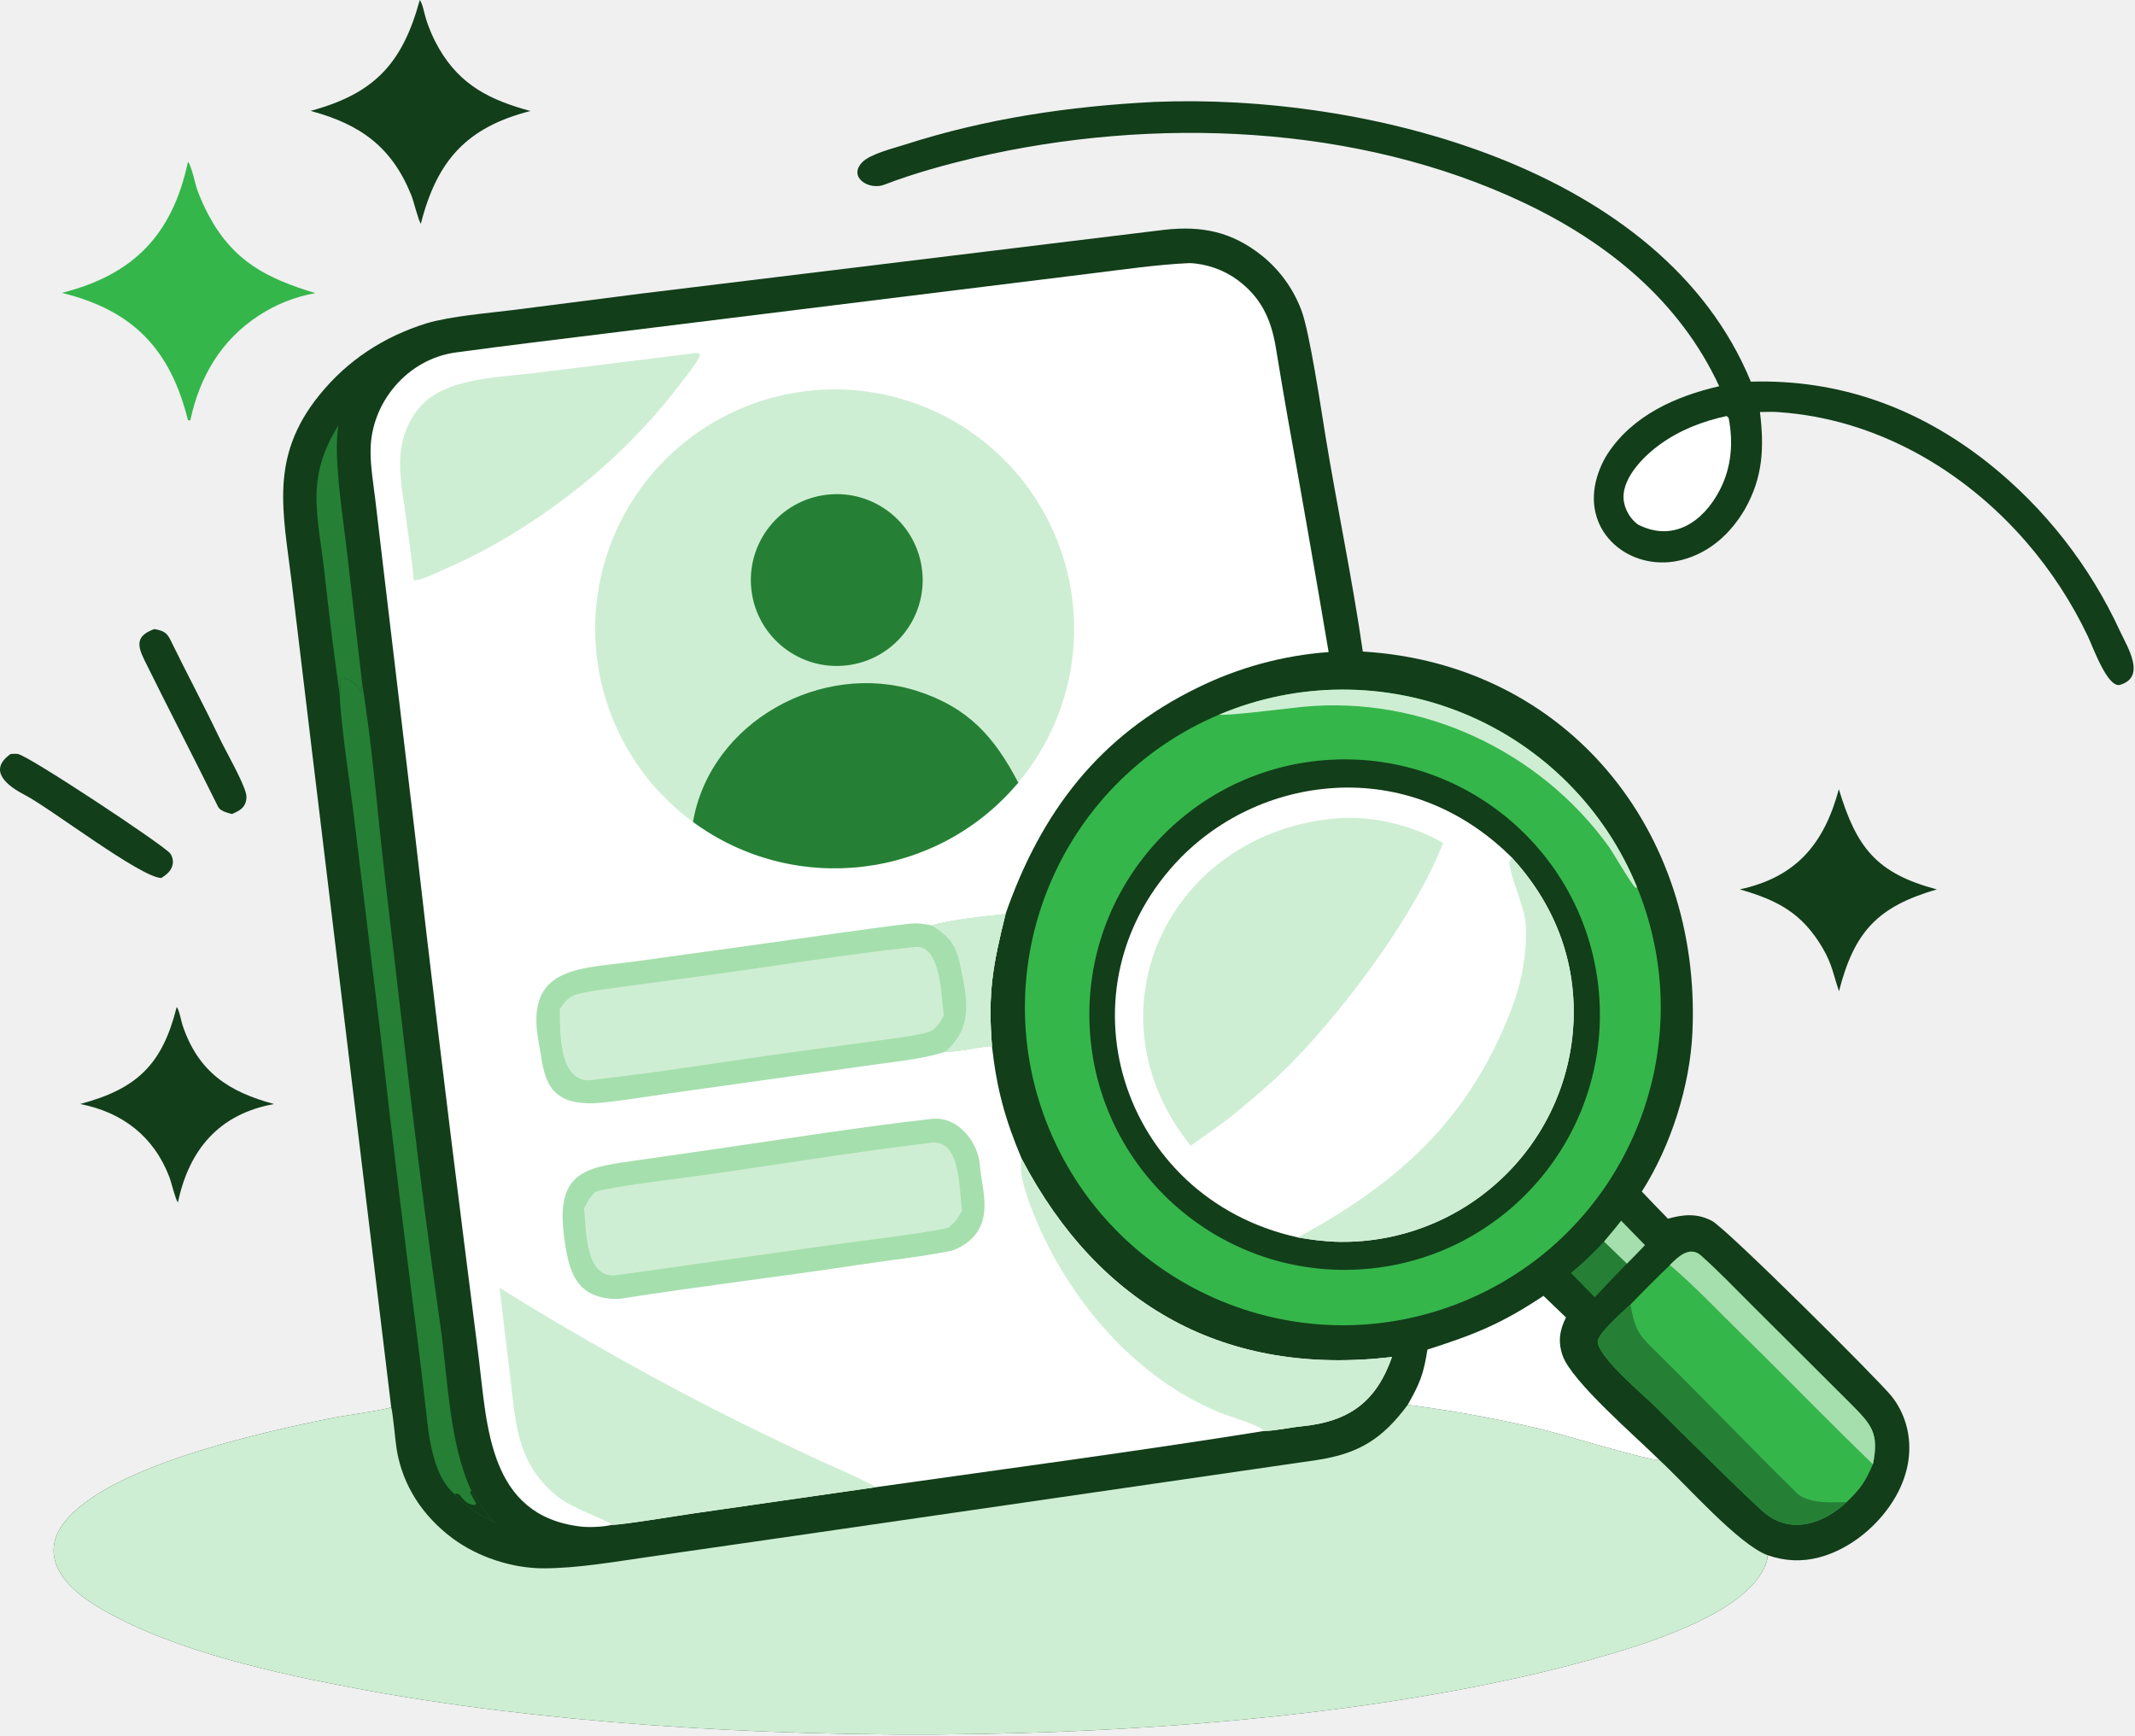
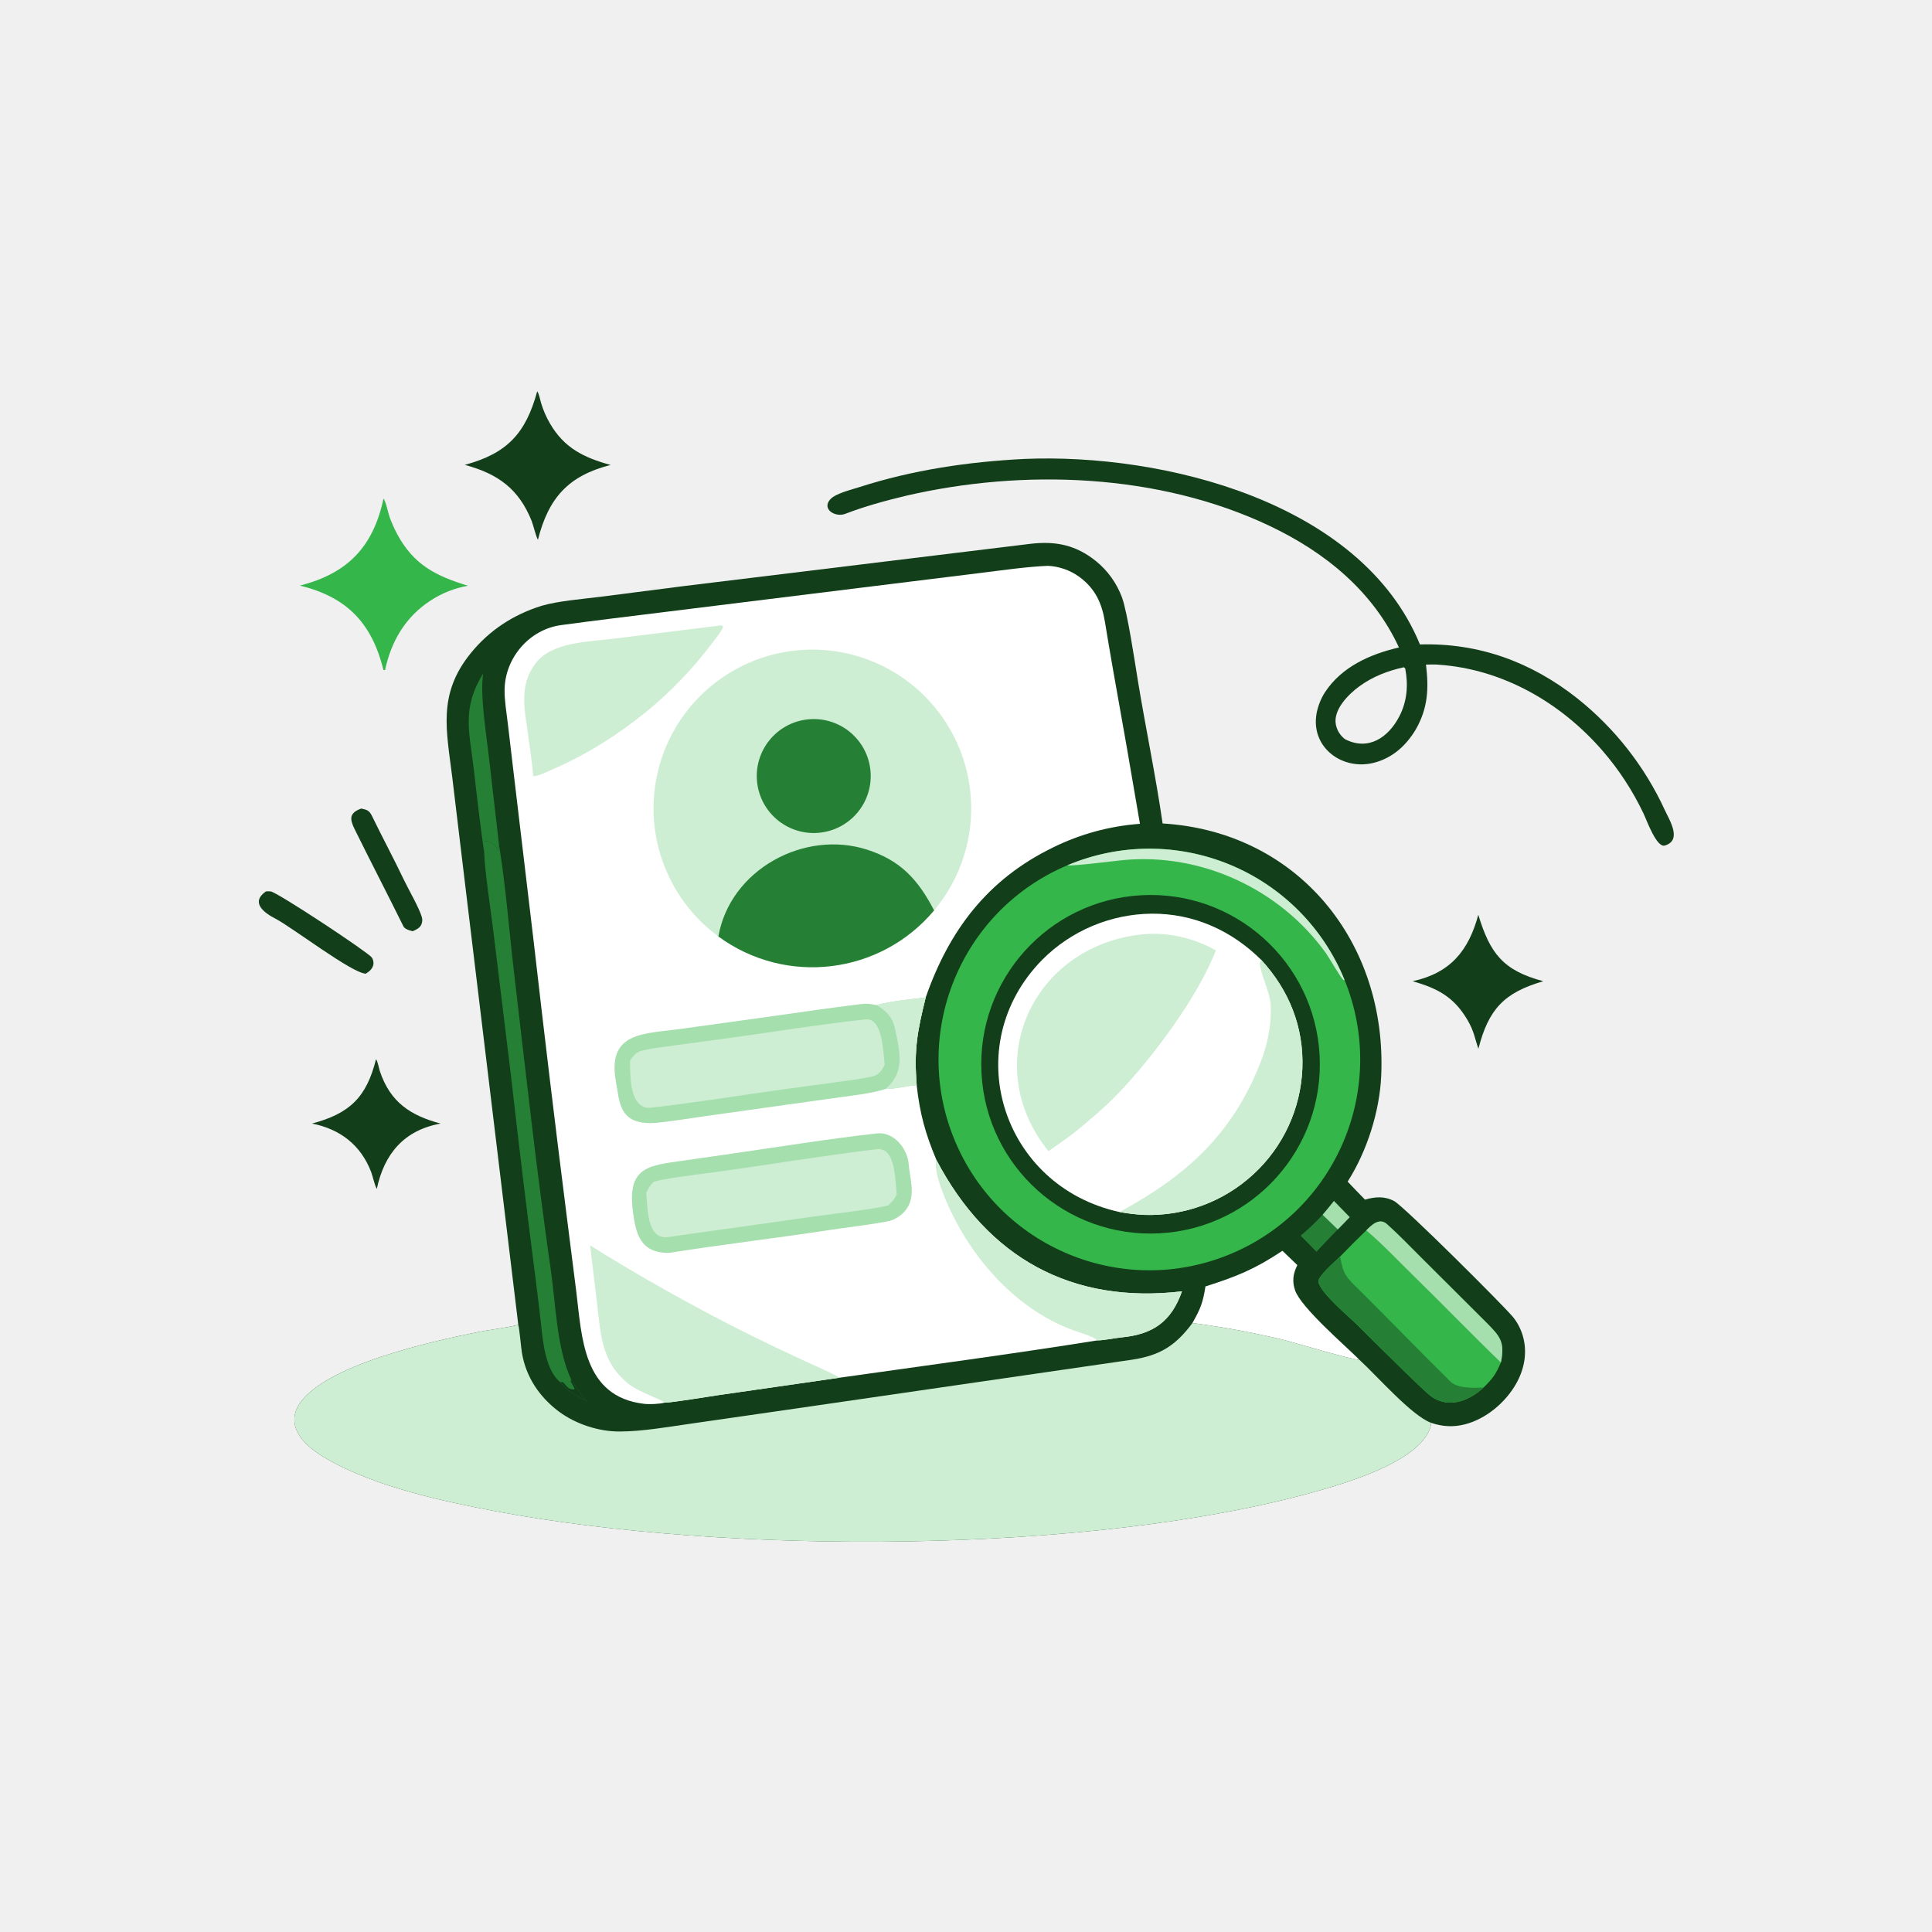
- <svg xmlns="http://www.w3.org/2000/svg" width="919" height="747" viewBox="0 0 919 747" fill="none">
-   <path d="M168.406 605.887L134.378 324.059L125.578 250.784C121.836 220.112 115.895 196.802 137.388 170.166C149.522 155.129 165.15 144.922 183.671 139.164C194.184 136.087 210.18 134.789 221.523 133.379L276.574 126.317L501.065 98.942C517.273 97.106 530.303 99.694 543.363 110.202C550.987 116.391 556.81 124.509 560.232 133.712C563.741 143.088 568.627 175.94 570.47 187.246C575.46 217.867 582.239 249.961 586.61 280.484C674.397 285.791 732.333 357.462 728.506 444.189C727.483 467.438 719.272 493.241 706.714 512.945C710.431 516.882 714.184 520.782 717.974 524.646C724.544 522.76 730.533 522.234 736.846 525.552C743.238 528.92 808.197 593.647 814.18 601.007C816.99 604.466 819.152 608.777 820.401 613.038C823.505 623.668 821.472 634.585 816.084 644.101C809.171 656.304 796.692 666.854 783.019 670.448C775.525 672.42 768.245 672.04 760.921 669.523C760.756 672.193 759.703 674.587 758.38 676.877C747.175 696.251 706.071 708.497 685.198 714.32C539.555 754.952 304.217 755.154 154.533 727.062C119.435 720.473 76.207 711.166 44.835 693.33C36.513 688.597 26.022 681.347 23.567 671.501C22.411 666.866 23.338 662.164 25.795 658.11C41.629 631.983 112.944 616.529 142.067 610.638C150.475 608.942 159.346 608.097 167.618 606.089L168.406 605.887Z" fill="#123E1A" />
-   <path d="M168.406 605.887C169.107 608.036 170.183 620.478 170.718 623.772C173.295 639.668 182.04 652.661 194.753 662.194C205.695 670.32 220.499 675.193 234.176 675.151C248.912 675.102 264.763 672.285 279.423 670.197L347.854 660.327L566.729 628.548C584.743 625.817 594.944 619.608 605.947 604.754C625.112 607.24 644.137 610.706 662.947 615.139C670.931 616.969 709.843 628.885 714.282 628.524C725.775 639.055 748.234 664.882 760.921 669.524C760.756 672.193 759.703 674.587 758.38 676.877C747.175 696.251 706.071 708.497 685.198 714.32C539.555 754.952 304.217 755.154 154.533 727.062C119.435 720.473 76.207 711.166 44.835 693.33C36.513 688.597 26.022 681.347 23.567 671.501C22.411 666.866 23.338 662.164 25.795 658.11C41.629 631.983 112.944 616.529 142.067 610.638C150.475 608.942 159.346 608.097 167.618 606.089L168.406 605.887Z" fill="#CEEED3" />
-   <path d="M664.386 557.844L674.066 567.145C671.305 572.649 670.545 577.707 672.646 583.634C676.601 594.802 704.534 618.805 714.282 628.522C709.843 628.883 670.931 616.968 662.947 615.137C644.137 610.704 625.112 607.238 605.947 604.752C611.17 595.574 612.83 591.398 614.422 580.989C634.671 574.511 646.237 569.931 664.386 557.844Z" fill="white" />
-   <path d="M263.28 656.456C259.621 657.338 253.646 657.602 249.87 657.155C210.294 652.47 209.691 613.724 206.045 584.339L199.855 535.447C192.373 476.359 185.257 417.229 178.506 358.056L165.284 246.808L161.57 215.304C160.761 208.585 159.416 200.557 159.512 193.845C159.66 173.19 175.465 154.574 196.087 151.746C217.321 148.835 238.909 146.289 260.266 143.621L391.089 127.439L469.684 117.725C483.259 116.05 498.389 113.854 511.976 113.268C519.208 113.495 526.776 116.168 532.587 120.451C542.775 127.964 547.135 137.322 549.155 149.506C550.827 159.541 552.474 169.606 554.244 179.555C560.312 213.243 566.196 246.964 571.903 280.715C552.266 282.148 533.095 287.364 515.442 296.074C472.985 316.747 448.046 349.83 432.836 393.453C427.405 415.374 425.158 427.13 426.982 450.324C429.04 468.797 432.616 481.888 439.853 499.002C473.132 562.321 527.511 592.624 599.175 584.174C592.298 603.706 580.542 612.028 560.177 614.03C555.242 614.514 548.978 615.953 544.171 616.02C489.603 624.77 431.93 632.442 377.092 640.206L297.831 651.607C291.249 652.55 268.62 656.346 263.28 656.456Z" fill="white" />
-   <path d="M400.941 398.394C408.516 396.055 424.399 394.329 432.836 393.453C427.405 415.374 425.158 427.13 426.983 450.324C420.113 450.808 413.72 452.804 406.85 452.792C397.678 455.755 387.777 456.71 378.182 458.064L341.324 463.213L288.47 470.634C278.923 471.987 267.812 473.855 258.367 474.755C255.199 475.086 252.002 475.03 248.847 474.596C233.799 472.398 233.973 459.796 231.871 448.622C225.608 415.325 250.157 417.168 274.331 413.751L325.356 406.691C347.091 403.703 369.096 400.348 390.869 397.709C394.653 397.256 397.262 397.592 400.941 398.394Z" fill="#A5DFAD" />
-   <path d="M400.941 398.394C408.516 396.055 424.399 394.329 432.836 393.453C427.405 415.374 425.158 427.13 426.983 450.324C420.113 450.808 413.72 452.804 406.85 452.792C409.293 450.746 411.357 448.291 412.936 445.53C418.374 435.99 415.061 424.068 412.918 413.733C411.418 406.483 407.218 401.909 400.941 398.394Z" fill="#CEEED3" />
-   <path d="M394.347 407.603C405.117 407.309 405.203 429.254 406.213 437.214C403.825 441.567 402.442 443.845 397.372 444.916C390.569 446.349 383.742 447.164 376.859 448.113L341.614 452.883C312.771 456.844 281.837 461.975 253.115 465.104C240.439 464.504 241.093 444.169 240.935 434.342C243.408 430.931 244.994 428.721 249.308 427.754C255.916 426.272 262.616 425.531 269.322 424.612L303.759 419.947C332.767 415.997 365.542 410.64 394.347 407.603Z" fill="#CEEED3" />
-   <path d="M215 554.305C245.16 573.427 287.111 596.823 318.786 612.425C330.602 618.278 342.501 623.96 354.479 629.471C361.055 632.502 371.026 636.721 377.092 640.205L297.831 651.606C291.25 652.549 268.621 656.345 263.281 656.455C261.283 654.135 246.556 649.696 239.526 643.903C221.794 629.294 221.924 611.335 219.34 590.412L215 554.305Z" fill="#CEEED3" />
-   <path d="M439.853 499.002C473.132 562.32 527.511 592.623 599.175 584.174C592.299 603.706 580.542 612.027 560.177 614.03C555.242 614.513 548.978 615.952 544.172 616.019C542.163 613.546 531.197 610.405 527.517 609.021C492.254 595.74 464.339 564.672 448.591 531.087C445.309 524.07 437.422 505.584 439.853 499.002Z" fill="#CEEED3" />
-   <path d="M298.292 353.836C264.189 328.812 248.831 285.497 259.556 244.581C270.28 203.665 304.911 173.453 346.903 168.377C388.897 163.301 429.725 184.392 449.894 221.574C470.058 258.756 465.465 304.483 438.304 336.91C403.396 378.585 342.124 385.994 298.292 353.836Z" fill="#CEEED3" />
-   <path d="M298.293 353.836C305.769 310.562 353.946 284.283 394.941 297.523C416.782 304.578 428.024 317.208 438.304 336.91C403.397 378.586 342.125 385.995 298.293 353.836Z" fill="#258035" />
-   <path d="M356.181 212.941C376.401 210.741 394.604 225.283 396.918 245.491C399.239 265.699 384.807 283.985 364.611 286.422C344.249 288.879 325.776 274.297 323.439 253.921C321.101 233.545 335.791 215.158 356.181 212.941Z" fill="#258035" />
-   <path d="M401.125 481.668C412.122 480.413 420.988 491.435 421.79 501.568C422.549 511.163 426.707 522.258 420.112 531.143C417.712 534.376 413.536 537.247 409.642 538.411C396.924 541.019 382.486 542.531 369.647 544.485C335.364 549.702 300.56 553.773 266.365 559.205C247.404 559.431 244.64 546.652 242.745 531.834C239.048 502.915 253.722 502.481 275.871 499.266L307.066 494.784C337.572 490.394 370.698 485.054 401.125 481.668Z" fill="#A5DFAD" />
-   <path d="M399.95 492.07C413.628 489.388 412.783 511.627 414.075 521.1C412.171 524.841 411.498 525.619 408.387 528.435C399.729 530.762 370.797 534.111 360.613 535.55L265.014 549.009C251.739 550.252 252.376 529.445 251.433 520.163C253.189 516.716 253.56 516.06 256.111 513.177C261.161 511.125 288.304 507.843 295.342 506.894C329.939 502.228 365.367 496.161 399.95 492.07Z" fill="#CEEED3" />
-   <path d="M297.567 152.218C299.253 151.902 299.247 151.936 300.97 152.093L301.317 153.136C299.944 156.26 296.232 160.787 294.075 163.63C281.631 180.179 267.225 195.157 251.174 208.237C232.675 223.197 212.624 235.858 190.815 245.302C187.816 246.601 181.015 250.087 178.08 249.779C177.464 240.648 175.319 228 174.144 218.408C171.823 203.403 169.783 189.558 179.68 176.51C190.299 162.511 214.279 162.582 230.462 160.529L297.567 152.218Z" fill="#CEEED3" />
-   <path d="M524.866 307.6C558.555 293.397 596.53 293.27 630.317 307.248C664.098 321.225 690.886 348.144 704.693 381.996C733.153 451.768 699.838 531.416 630.176 560.146C560.514 588.875 480.737 555.872 451.738 486.326C422.739 416.775 455.43 336.872 524.866 307.6Z" fill="#35B64B" />
-   <path d="M524.865 307.6C558.554 293.397 596.529 293.27 630.316 307.248C664.097 321.225 690.885 348.144 704.693 381.996L704.142 382.222C702.329 381.028 694.676 367.509 692.545 364.551C662.768 323.118 611.843 299.412 560.93 304.267C555.952 304.742 527.039 308.426 524.865 307.6Z" fill="#CEEED3" />
-   <path d="M572.833 327.067C633.421 323.778 685.204 370.223 688.504 430.804C691.804 491.392 645.373 543.186 584.792 546.499C524.186 549.818 472.373 503.368 469.072 442.762C465.766 382.163 512.228 330.357 572.833 327.067Z" fill="#123E1A" />
-   <path d="M558.641 532.684C481.925 515.883 453.453 424.698 508.64 368.795C527.475 349.968 552.946 339.281 579.576 339.033C606.872 338.87 631.474 349.976 650.67 369.076C668.703 388.719 678.352 412.642 677.324 439.485C676.283 465.674 664.857 490.374 645.576 508.125C626.319 525.943 600.81 535.44 574.591 534.552C569.24 534.276 563.913 533.652 558.641 532.684Z" fill="white" />
-   <path d="M650.67 369.076C668.702 388.719 678.352 412.642 677.324 439.485C676.283 465.673 664.857 490.374 645.576 508.124C626.319 525.942 600.81 535.439 574.591 534.552C569.24 534.276 563.913 533.651 558.641 532.684C601.526 509.435 632.031 482.444 650.394 434.979C654.705 423.841 657.362 410.964 656.787 398.601C656.401 390.317 650.535 379.296 649.623 371.201C649.972 370.491 650.321 369.786 650.67 369.076Z" fill="#CEEED3" />
-   <path d="M573.5 352.448C589.457 350.741 607.324 354.884 621.187 362.869C609.443 393.251 579.715 433.051 557.072 456.429C548.622 465.154 537.962 474.235 528.465 481.797C523.481 485.568 517.658 489.542 512.515 493.198C466.935 436.621 502.112 359.838 573.5 352.448Z" fill="#CEEED3" />
-   <path d="M718.825 544.589C722.015 541.313 727.232 536.096 732.173 540.499C739.754 547.246 746.991 554.827 754.204 562.009L796.49 604.172C805.399 613.167 809.011 616.755 806.182 630.33C802.956 637.849 800.941 640.776 794.947 646.587C784.586 656.298 770.142 660.951 758.613 650.456C753.077 645.423 747.873 640.366 742.515 635.136C732.59 625.474 722.731 615.739 712.941 605.942C707.816 600.847 688.712 585.007 687.732 577.837C687.279 574.512 698.466 564.752 701.797 561.611C707.369 555.831 713.045 550.161 718.825 544.589Z" fill="#35B64B" />
-   <path d="M701.797 561.609C704.032 573.611 705.556 574.694 714.159 583.181C734.102 602.866 753.518 623.177 773.498 642.801C778.127 647.338 788.909 646.885 794.947 646.585C784.586 656.296 770.142 660.95 758.613 650.455C753.077 645.422 747.873 640.364 742.515 635.135C732.59 625.473 722.731 615.737 712.941 605.94C707.816 600.846 688.712 585.006 687.732 577.835C687.279 574.511 698.466 564.75 701.797 561.609Z" fill="#258035" />
-   <path d="M718.825 544.589C722.015 541.313 727.232 536.096 732.173 540.499C739.754 547.246 746.991 554.827 754.204 562.009L796.49 604.172C805.399 613.167 809.012 616.755 806.183 630.33C787.324 612.187 768.857 592.992 750.089 574.671C739.319 564.164 730.386 554.49 718.825 544.589Z" fill="#A5DFAD" />
-   <path d="M146.243 299.097C146.895 296.52 146.135 292.906 146.83 291.842C150.553 291.853 154.575 294.939 155.414 298.634L155.924 294.51C160.358 321.719 162.398 349.572 165.615 376.977C173.192 441.532 180.292 506.326 189.557 570.661C192.807 593.23 193.288 620.968 202.786 641.547C206.384 647.26 208.423 650.75 213.111 655.655C206.964 652.189 200.066 648.834 195.698 643.225C185.857 635.026 184.47 616.921 183.156 605.409C181.999 595.055 180.756 584.713 179.426 574.378C173.862 531.277 168.634 488.141 163.742 444.955L152.099 349.458C150.417 335.952 146.689 311.856 146.243 299.097Z" fill="#258035" />
-   <path d="M195.698 643.225C198.919 641.878 198.384 647.56 204.576 647.927L204.91 647.162L202.366 642.557L202.786 641.547C206.384 647.26 208.423 650.75 213.111 655.654C206.964 652.189 200.066 648.833 195.698 643.225Z" fill="#123E1A" />
-   <path d="M145.655 183.137C143.428 196.216 147.436 221.143 149.106 235.439L155.924 294.509L155.414 298.633C154.575 294.939 150.553 291.852 146.83 291.841C146.135 292.905 146.894 296.52 146.243 299.096C143.705 281.675 141.655 264.066 139.672 246.587C136.809 221.337 131.363 206.016 145.655 183.137Z" fill="#258035" />
-   <path d="M697.817 525.521L708.055 536.016C705.526 538.625 702.881 541.466 700.297 543.982C695.619 548.746 691.014 553.577 686.471 558.463L676.19 548.024C681.652 543.493 685.608 539.58 690.469 534.486C692.931 531.534 695.472 528.559 697.817 525.521Z" fill="#258035" />
-   <path d="M697.817 525.521L708.055 536.016C705.526 538.625 702.881 541.466 700.297 543.982L690.47 534.486C692.931 531.534 695.472 528.559 697.817 525.521Z" fill="#A5DFAD" />
-   <path d="M496.969 43.875C587.217 40.112 715.593 71.68 753.635 164.294C791.929 163.18 825.924 175.67 855.866 199.359C880.192 218.753 899.627 243.586 912.614 271.859C915.688 278.468 923.972 291.425 912.59 294.808C907.177 296.417 900.723 278.062 898.69 273.881C891.704 259.212 882.776 245.55 872.147 233.263C845.077 202.081 807.506 180.369 765.869 177.44C763.732 177.188 759.844 177.346 757.56 177.369C759.415 192.762 758.907 205.393 751.045 219.272C744.867 229.778 735.946 237.884 724.067 241.016C703.396 246.465 682.639 231.218 686.533 209.151C687.353 204.522 689.417 199.245 692.044 195.257C702.9 178.755 721.373 170.55 740.024 166.263C723.026 129.549 691.884 104.319 655.979 87.295C584.204 53.257 496.241 50.069 419.684 67.868C406.483 71.048 393.337 74.626 380.631 79.511C374.08 82.029 364.996 76.369 371.056 69.932C374.505 66.269 384.452 63.888 389.541 62.249C424.393 51.016 460.482 45.701 496.969 43.875Z" fill="#123E1A" />
-   <path d="M743.232 179.086L744.083 179.889C746.152 190.575 745.313 201.178 740.305 210.882C733.159 224.73 720.141 233.57 704.987 225.774C701.944 223.463 699.844 220.122 699.078 216.376C697.137 206.738 707.185 196.657 714.355 191.44C723.081 185.088 732.779 181.391 743.232 179.086Z" fill="white" />
-   <path d="M80.903 69.686C82.315 70.843 83.917 78.956 84.954 81.805C86.302 85.491 87.9 89.081 89.738 92.55C100.562 112.713 114.907 119.801 135.729 126.191C127.037 127.726 118.75 131.018 111.375 135.866C95.166 146.398 85.875 162.295 81.901 181.031L80.888 180.81C73.266 150.28 57.19 133.576 26.645 126.078C57.701 118.225 74.23 100.852 80.903 69.686Z" fill="#35B64B" />
-   <path d="M180.684 0C181.778 1.229 182.632 5.629 183.198 7.574C184.591 12.233 186.535 16.707 188.99 20.904C198.254 36.863 211.195 43.14 228.331 47.787C200.904 54.785 188.084 69.081 181.149 96.329C180.096 94.964 178.08 86.623 177.051 84.062C168.692 63.258 155.095 53.481 133.679 47.732C161.144 40.334 173.264 27.305 180.684 0Z" fill="#123E1A" />
-   <path d="M791.524 339.752C799.099 364.717 807.524 375.928 833.718 382.878C808.271 390.25 798.168 401.014 791.586 426.707C789.106 419.555 788.769 415.324 784.526 408.093C775.617 392.913 764.957 387.501 748.89 382.866C773.357 377.587 785.212 363.113 791.524 339.752Z" fill="#123E1A" />
-   <path d="M76.057 433.51C77.161 434.734 77.959 439.516 78.602 441.421C85.391 461.547 98.503 470.034 117.977 475.281C94.378 479.506 81.374 494.844 76.579 517.677C75.309 515.791 73.877 509.252 72.886 506.662C66.201 489.193 52.675 478.82 34.525 475.263C58.993 468.736 69.882 458.241 76.057 433.51Z" fill="#123E1A" />
-   <path d="M4.581 324.584C5.576 324.534 6.679 324.437 7.666 324.574C12.179 325.198 70.644 363.922 73.271 367.413C74.258 368.723 74.662 370.701 74.287 372.293C73.64 375.054 71.689 376.493 69.46 377.975C60.647 377.852 21.482 347.807 10.845 342.318C3.746 338.655 -5.807 331.917 4.581 324.584Z" fill="#123E1A" />
-   <path d="M66.451 270.799C70.098 271.537 71.696 272.045 73.405 275.559C80.2 289.535 87.663 303.426 94.34 317.432C97.3 323.641 104.092 335.276 105.818 341.327C106.255 342.867 106.15 344.511 105.522 345.984C104.434 348.474 102.187 349.365 99.887 350.422C98.9 350.206 97.929 349.921 96.98 349.571C95.799 349.123 94.439 348.445 93.851 347.257C83.414 326.14 72.557 305.226 62.135 284.1C58.85 277.442 58.724 273.617 66.451 270.799Z" fill="#123E1A" />
+ <svg xmlns="http://www.w3.org/2000/svg" width="1254" height="1254" viewBox="0 0 1254 1254" fill="none">
+   <path d="M336.406 859.887L302.378 578.059L293.578 504.784C289.836 474.112 283.895 450.802 305.388 424.166C317.522 409.129 333.15 398.922 351.671 393.164C362.184 390.087 378.18 388.789 389.523 387.379L444.574 380.317L669.065 352.942C685.273 351.106 698.303 353.694 711.363 364.202C718.987 370.391 724.81 378.509 728.232 387.712C731.741 397.088 736.627 429.94 738.47 441.246C743.46 471.867 750.239 503.961 754.61 534.484C842.397 539.791 900.333 611.462 896.506 698.189C895.483 721.438 887.272 747.241 874.714 766.945C878.431 770.882 882.184 774.782 885.974 778.646C892.544 776.76 898.533 776.234 904.846 779.552C911.238 782.92 976.197 847.647 982.18 855.007C984.99 858.466 987.152 862.777 988.401 867.038C991.505 877.668 989.472 888.585 984.084 898.101C977.171 910.304 964.692 920.854 951.019 924.448C943.525 926.42 936.245 926.04 928.921 923.523C928.756 926.193 927.703 928.587 926.38 930.877C915.175 950.251 874.071 962.497 853.198 968.32C707.555 1008.95 472.217 1009.15 322.533 981.062C287.435 974.473 244.207 965.166 212.835 947.33C204.513 942.597 194.022 935.347 191.567 925.501C190.411 920.866 191.338 916.164 193.795 912.11C209.629 885.983 280.944 870.529 310.067 864.638C318.475 862.942 327.346 862.097 335.618 860.089L336.406 859.887Z" fill="#123E1A" />
+   <path d="M336.406 859.887C337.107 862.036 338.183 874.478 338.718 877.772C341.295 893.668 350.04 906.661 362.753 916.194C373.695 924.32 388.499 929.193 402.176 929.151C416.912 929.102 432.763 926.285 447.423 924.197L515.854 914.327L734.729 882.548C752.743 879.817 762.944 873.608 773.947 858.754C793.112 861.24 812.137 864.706 830.947 869.139C838.931 870.969 877.843 882.885 882.282 882.524C893.775 893.055 916.234 918.882 928.921 923.524C928.756 926.193 927.703 928.587 926.38 930.877C915.175 950.251 874.071 962.497 853.198 968.32C707.555 1008.95 472.217 1009.15 322.533 981.062C287.435 974.473 244.207 965.166 212.835 947.33C204.513 942.597 194.022 935.347 191.567 925.501C190.411 920.866 191.338 916.164 193.795 912.11C209.629 885.983 280.944 870.529 310.067 864.638C318.475 862.942 327.346 862.097 335.618 860.089L336.406 859.887Z" fill="#CEEED3" />
+   <path d="M832.386 811.844L842.066 821.145C839.305 826.649 838.545 831.707 840.646 837.634C844.601 848.802 872.534 872.805 882.282 882.522C877.843 882.883 838.931 870.968 830.947 869.137C812.137 864.704 793.112 861.238 773.947 858.752C779.17 849.574 780.83 845.398 782.422 834.989C802.671 828.511 814.237 823.931 832.386 811.844Z" fill="white" />
+   <path d="M431.28 910.456C427.621 911.338 421.646 911.602 417.87 911.155C378.294 906.47 377.691 867.724 374.045 838.339L367.855 789.447C360.373 730.359 353.257 671.229 346.506 612.056L333.284 500.808L329.57 469.304C328.761 462.585 327.416 454.557 327.512 447.845C327.66 427.19 343.465 408.574 364.087 405.746C385.321 402.835 406.909 400.289 428.266 397.621L559.089 381.439L637.684 371.725C651.259 370.05 666.389 367.854 679.976 367.268C687.208 367.495 694.776 370.168 700.587 374.451C710.775 381.964 715.135 391.322 717.155 403.506C718.827 413.541 720.474 423.606 722.244 433.555C728.312 467.243 734.196 500.964 739.903 534.715C720.266 536.148 701.095 541.364 683.442 550.074C640.985 570.747 616.046 603.83 600.836 647.453C595.405 669.374 593.158 681.13 594.982 704.324C597.04 722.797 600.616 735.888 607.853 753.002C641.132 816.321 695.511 846.624 767.175 838.174C760.298 857.706 748.542 866.028 728.177 868.03C723.242 868.514 716.978 869.953 712.171 870.02C657.603 878.77 599.93 886.442 545.092 894.206L465.831 905.607C459.249 906.55 436.62 910.346 431.28 910.456Z" fill="white" />
+   <path d="M568.941 652.394C576.516 650.055 592.399 648.329 600.836 647.453C595.405 669.374 593.158 681.13 594.983 704.324C588.113 704.808 581.72 706.804 574.85 706.792C565.678 709.755 555.777 710.71 546.182 712.064L509.324 717.213L456.47 724.634C446.923 725.987 435.812 727.855 426.367 728.755C423.199 729.086 420.002 729.03 416.847 728.596C401.799 726.398 401.973 713.796 399.871 702.622C393.608 669.325 418.157 671.168 442.331 667.751L493.356 660.691C515.091 657.703 537.096 654.348 558.869 651.709C562.653 651.256 565.262 651.592 568.941 652.394Z" fill="#A5DFAD" />
+   <path d="M568.941 652.394C576.516 650.055 592.399 648.329 600.836 647.453C595.405 669.374 593.158 681.13 594.983 704.324C588.113 704.808 581.72 706.804 574.85 706.792C577.293 704.746 579.357 702.291 580.936 699.53C586.374 689.99 583.061 678.068 580.918 667.733C579.418 660.483 575.218 655.909 568.941 652.394Z" fill="#CEEED3" />
+   <path d="M562.347 661.603C573.117 661.309 573.203 683.254 574.213 691.214C571.825 695.567 570.442 697.845 565.372 698.916C558.569 700.349 551.742 701.164 544.859 702.113L509.614 706.883C480.771 710.844 449.837 715.975 421.115 719.104C408.439 718.504 409.093 698.169 408.935 688.342C411.408 684.931 412.994 682.721 417.308 681.754C423.916 680.272 430.616 679.531 437.322 678.612L471.759 673.947C500.767 669.997 533.542 664.64 562.347 661.603Z" fill="#CEEED3" />
+   <path d="M383 808.305C413.16 827.427 455.111 850.823 486.786 866.425C498.602 872.278 510.501 877.96 522.479 883.471C529.055 886.502 539.026 890.721 545.092 894.205L465.831 905.606C459.25 906.549 436.621 910.345 431.281 910.455C429.283 908.135 414.556 903.696 407.526 897.903C389.794 883.294 389.924 865.335 387.34 844.412L383 808.305Z" fill="#CEEED3" />
+   <path d="M607.853 753.002C641.132 816.32 695.511 846.623 767.175 838.174C760.299 857.706 748.542 866.027 728.177 868.03C723.242 868.513 716.978 869.952 712.172 870.019C710.163 867.546 699.197 864.405 695.517 863.021C660.254 849.74 632.339 818.672 616.591 785.087C613.309 778.07 605.422 759.584 607.853 753.002Z" fill="#CEEED3" />
+   <path d="M466.292 607.836C432.189 582.812 416.831 539.497 427.556 498.581C438.28 457.665 472.911 427.453 514.903 422.377C556.897 417.301 597.725 438.392 617.894 475.574C638.058 512.756 633.465 558.483 606.304 590.91C571.396 632.585 510.124 639.994 466.292 607.836Z" fill="#CEEED3" />
+   <path d="M466.293 607.836C473.769 564.562 521.946 538.283 562.941 551.523C584.782 558.578 596.024 571.208 606.304 590.91C571.397 632.586 510.125 639.995 466.293 607.836Z" fill="#258035" />
+   <path d="M524.181 466.941C544.401 464.741 562.604 479.283 564.918 499.491C567.239 519.699 552.807 537.985 532.611 540.422C512.249 542.879 493.776 528.297 491.439 507.921C489.101 487.545 503.791 469.158 524.181 466.941Z" fill="#258035" />
+   <path d="M569.125 735.668C580.122 734.413 588.988 745.435 589.79 755.568C590.549 765.163 594.707 776.258 588.112 785.143C585.712 788.376 581.536 791.247 577.642 792.411C564.924 795.019 550.486 796.531 537.647 798.485C503.364 803.702 468.56 807.773 434.365 813.205C415.404 813.431 412.64 800.652 410.745 785.834C407.048 756.915 421.722 756.481 443.871 753.266L475.066 748.784C505.572 744.394 538.698 739.054 569.125 735.668Z" fill="#A5DFAD" />
+   <path d="M567.95 746.07C581.628 743.388 580.783 765.627 582.075 775.1C580.171 778.841 579.498 779.619 576.387 782.435C567.729 784.762 538.797 788.111 528.613 789.55L433.014 803.009C419.739 804.252 420.376 783.445 419.433 774.163C421.189 770.716 421.56 770.06 424.111 767.177C429.161 765.125 456.304 761.843 463.342 760.894C497.939 756.228 533.367 750.161 567.95 746.07Z" fill="#CEEED3" />
+   <path d="M465.567 406.218C467.253 405.902 467.247 405.936 468.97 406.093L469.317 407.136C467.944 410.26 464.232 414.787 462.075 417.63C449.631 434.179 435.225 449.157 419.174 462.237C400.675 477.197 380.624 489.858 358.815 499.302C355.816 500.601 349.015 504.087 346.08 503.779C345.464 494.648 343.319 482 342.144 472.408C339.823 457.403 337.783 443.558 347.68 430.51C358.299 416.511 382.279 416.582 398.462 414.529L465.567 406.218Z" fill="#CEEED3" />
+   <path d="M692.866 561.6C726.555 547.397 764.53 547.27 798.317 561.248C832.098 575.225 858.886 602.144 872.693 635.996C901.153 705.768 867.838 785.416 798.176 814.146C728.514 842.875 648.737 809.872 619.738 740.326C590.739 670.775 623.43 590.872 692.866 561.6Z" fill="#35B64B" />
+   <path d="M692.865 561.6C726.554 547.397 764.529 547.27 798.316 561.248C832.097 575.225 858.885 602.144 872.693 635.996L872.142 636.222C870.329 635.028 862.676 621.509 860.545 618.551C830.768 577.118 779.843 553.412 728.93 558.267C723.952 558.742 695.039 562.426 692.865 561.6Z" fill="#CEEED3" />
+   <path d="M740.833 581.067C801.421 577.778 853.204 624.223 856.504 684.804C859.804 745.392 813.373 797.186 752.792 800.499C692.186 803.818 640.373 757.368 637.072 696.762C633.766 636.163 680.228 584.357 740.833 581.067Z" fill="#123E1A" />
+   <path d="M726.641 786.684C649.925 769.883 621.453 678.698 676.64 622.795C695.475 603.968 720.946 593.281 747.576 593.033C774.872 592.87 799.474 603.976 818.67 623.076C836.703 642.719 846.352 666.642 845.324 693.485C844.283 719.674 832.857 744.374 813.576 762.125C794.319 779.943 768.81 789.44 742.591 788.552C737.24 788.276 731.913 787.652 726.641 786.684Z" fill="white" />
+   <path d="M818.67 623.076C836.702 642.719 846.352 666.642 845.324 693.485C844.283 719.673 832.857 744.374 813.576 762.124C794.319 779.942 768.81 789.439 742.591 788.552C737.24 788.276 731.913 787.651 726.641 786.684C769.526 763.435 800.031 736.444 818.394 688.979C822.705 677.841 825.362 664.964 824.787 652.601C824.401 644.317 818.535 633.296 817.623 625.201C817.972 624.491 818.321 623.786 818.67 623.076Z" fill="#CEEED3" />
+   <path d="M741.5 606.448C757.457 604.741 775.324 608.884 789.187 616.869C777.443 647.251 747.715 687.051 725.072 710.429C716.622 719.154 705.962 728.235 696.465 735.797C691.481 739.568 685.658 743.542 680.515 747.198C634.935 690.621 670.112 613.838 741.5 606.448Z" fill="#CEEED3" />
+   <path d="M886.825 798.589C890.015 795.313 895.232 790.096 900.173 794.499C907.754 801.246 914.991 808.827 922.204 816.009L964.49 858.172C973.399 867.167 977.011 870.755 974.182 884.33C970.956 891.849 968.941 894.776 962.947 900.587C952.586 910.298 938.142 914.951 926.613 904.456C921.077 899.423 915.873 894.366 910.515 889.136C900.59 879.474 890.731 869.739 880.941 859.942C875.816 854.847 856.712 839.007 855.732 831.837C855.279 828.512 866.466 818.752 869.797 815.611C875.369 809.831 881.045 804.161 886.825 798.589Z" fill="#35B64B" />
+   <path d="M869.797 815.609C872.032 827.611 873.556 828.694 882.159 837.181C902.102 856.866 921.518 877.177 941.498 896.801C946.127 901.338 956.909 900.885 962.947 900.585C952.586 910.296 938.142 914.95 926.613 904.455C921.077 899.422 915.873 894.364 910.515 889.135C900.59 879.473 890.731 869.737 880.941 859.94C875.816 854.846 856.712 839.006 855.732 831.835C855.279 828.511 866.466 818.75 869.797 815.609Z" fill="#258035" />
+   <path d="M886.825 798.589C890.015 795.313 895.232 790.096 900.173 794.499C907.754 801.246 914.991 808.827 922.204 816.009L964.49 858.172C973.399 867.167 977.012 870.755 974.183 884.33C955.324 866.187 936.857 846.992 918.089 828.671C907.319 818.164 898.386 808.49 886.825 798.589Z" fill="#A5DFAD" />
+   <path d="M314.243 553.097C314.895 550.52 314.135 546.906 314.83 545.842C318.553 545.853 322.575 548.939 323.414 552.634L323.924 548.51C328.358 575.719 330.398 603.572 333.615 630.977C341.192 695.532 348.292 760.326 357.557 824.661C360.807 847.23 361.288 874.968 370.786 895.547C374.384 901.26 376.423 904.75 381.111 909.655C374.964 906.189 368.066 902.834 363.698 897.225C353.857 889.026 352.47 870.921 351.156 859.409C349.999 849.055 348.756 838.713 347.426 828.378C341.862 785.277 336.634 742.141 331.742 698.955L320.099 603.458C318.417 589.952 314.689 565.856 314.243 553.097Z" fill="#258035" />
+   <path d="M363.698 897.225C366.919 895.878 366.384 901.56 372.576 901.927L372.91 901.162L370.366 896.557L370.786 895.547C374.384 901.26 376.423 904.75 381.111 909.654C374.964 906.189 368.066 902.833 363.698 897.225Z" fill="#123E1A" />
+   <path d="M313.655 437.137C311.428 450.216 315.436 475.143 317.106 489.439L323.924 548.509L323.414 552.633C322.575 548.939 318.553 545.852 314.83 545.841C314.135 546.905 314.894 550.52 314.243 553.096C311.705 535.675 309.655 518.066 307.672 500.587C304.809 475.337 299.363 460.016 313.655 437.137Z" fill="#258035" />
+   <path d="M865.817 779.521L876.055 790.016C873.526 792.625 870.881 795.466 868.297 797.982C863.619 802.746 859.014 807.577 854.471 812.463L844.19 802.024C849.652 797.493 853.608 793.58 858.469 788.486C860.931 785.534 863.472 782.559 865.817 779.521Z" fill="#258035" />
+   <path d="M865.817 779.521L876.055 790.016C873.526 792.625 870.881 795.466 868.297 797.982L858.47 788.486C860.931 785.534 863.472 782.559 865.817 779.521Z" fill="#A5DFAD" />
+   <path d="M664.969 297.875C755.216 294.112 883.592 325.68 921.635 418.294C959.928 417.18 993.924 429.67 1023.87 453.358C1048.19 472.753 1067.63 497.586 1080.61 525.859C1083.69 532.468 1091.97 545.425 1080.59 548.809C1075.18 550.416 1068.72 532.062 1066.69 527.881C1059.7 513.212 1050.78 499.55 1040.15 487.263C1013.08 456.081 975.506 434.369 933.869 431.44C931.732 431.189 927.843 431.346 925.56 431.369C927.415 446.762 926.907 459.393 919.045 473.272C912.867 483.778 903.945 491.884 892.066 495.016C871.395 500.464 850.638 485.218 854.532 463.151C855.353 458.522 857.416 453.245 860.043 449.257C870.899 432.755 889.373 424.55 908.023 420.263C891.026 383.548 859.884 358.319 823.979 341.295C752.204 307.258 664.24 304.069 587.684 321.868C574.482 325.048 561.336 328.625 548.631 333.511C542.079 336.028 532.996 330.37 539.056 323.933C542.505 320.269 552.452 317.888 557.54 316.249C592.392 305.016 628.482 299.701 664.969 297.875ZM911.231 433.086C900.779 435.391 891.08 439.088 882.354 445.44C875.184 450.657 865.137 460.738 867.078 470.376C867.844 474.122 869.943 477.463 872.986 479.774C888.141 487.57 901.159 478.73 908.305 464.882C913.313 455.178 914.152 444.575 912.082 433.89L911.231 433.086Z" fill="#123E1A" />
+   <path d="M248.903 323.686C250.315 324.843 251.917 332.956 252.954 335.805C254.302 339.491 255.9 343.081 257.738 346.55C268.562 366.713 282.907 373.801 303.729 380.191C295.037 381.726 286.75 385.018 279.375 389.866C263.166 400.398 253.875 416.295 249.901 435.031L248.888 434.81C241.266 404.28 225.19 387.576 194.645 380.078C225.701 372.225 242.23 354.852 248.903 323.686Z" fill="#35B64B" />
+   <path d="M348.684 254C349.778 255.229 350.632 259.629 351.198 261.574C352.591 266.233 354.535 270.707 356.99 274.903C366.254 290.863 379.195 297.14 396.331 301.787C368.904 308.785 356.084 323.081 349.149 350.329C348.096 348.964 346.08 340.623 345.051 338.062C336.692 317.258 323.095 307.481 301.679 301.732C329.144 294.334 341.264 281.305 348.684 254Z" fill="#123E1A" />
+   <path d="M959.524 593.752C967.099 618.717 975.524 629.928 1001.72 636.878C976.271 644.25 966.168 655.014 959.586 680.707C957.106 673.555 956.769 669.324 952.526 662.093C943.617 646.913 932.957 641.501 916.89 636.866C941.357 631.587 953.212 617.113 959.524 593.752Z" fill="#123E1A" />
+   <path d="M244.057 687.51C245.161 688.734 245.959 693.516 246.602 695.421C253.391 715.547 266.503 724.034 285.977 729.281C262.378 733.506 249.374 748.844 244.579 771.677C243.309 769.791 241.877 763.252 240.886 760.662C234.201 743.193 220.675 732.82 202.525 729.263C226.993 722.736 237.882 712.241 244.057 687.51Z" fill="#123E1A" />
+   <path d="M172.581 578.584C173.576 578.534 174.679 578.437 175.666 578.574C180.179 579.198 238.644 617.922 241.271 621.413C242.258 622.723 242.662 624.701 242.287 626.293C241.64 629.054 239.689 630.493 237.46 631.975C228.647 631.852 189.482 601.807 178.845 596.318C171.746 592.655 162.193 585.917 172.581 578.584Z" fill="#123E1A" />
+   <path d="M234.451 524.799C238.098 525.537 239.696 526.045 241.405 529.559C248.2 543.535 255.663 557.426 262.34 571.432C265.3 577.641 272.092 589.276 273.818 595.327C274.255 596.867 274.15 598.511 273.522 599.984C272.434 602.474 270.187 603.365 267.887 604.422C266.9 604.206 265.929 603.921 264.98 603.571C263.799 603.123 262.439 602.445 261.851 601.257C251.414 580.14 240.557 559.226 230.135 538.1C226.85 531.442 226.724 527.617 234.451 524.799Z" fill="#123E1A" />
</svg>
